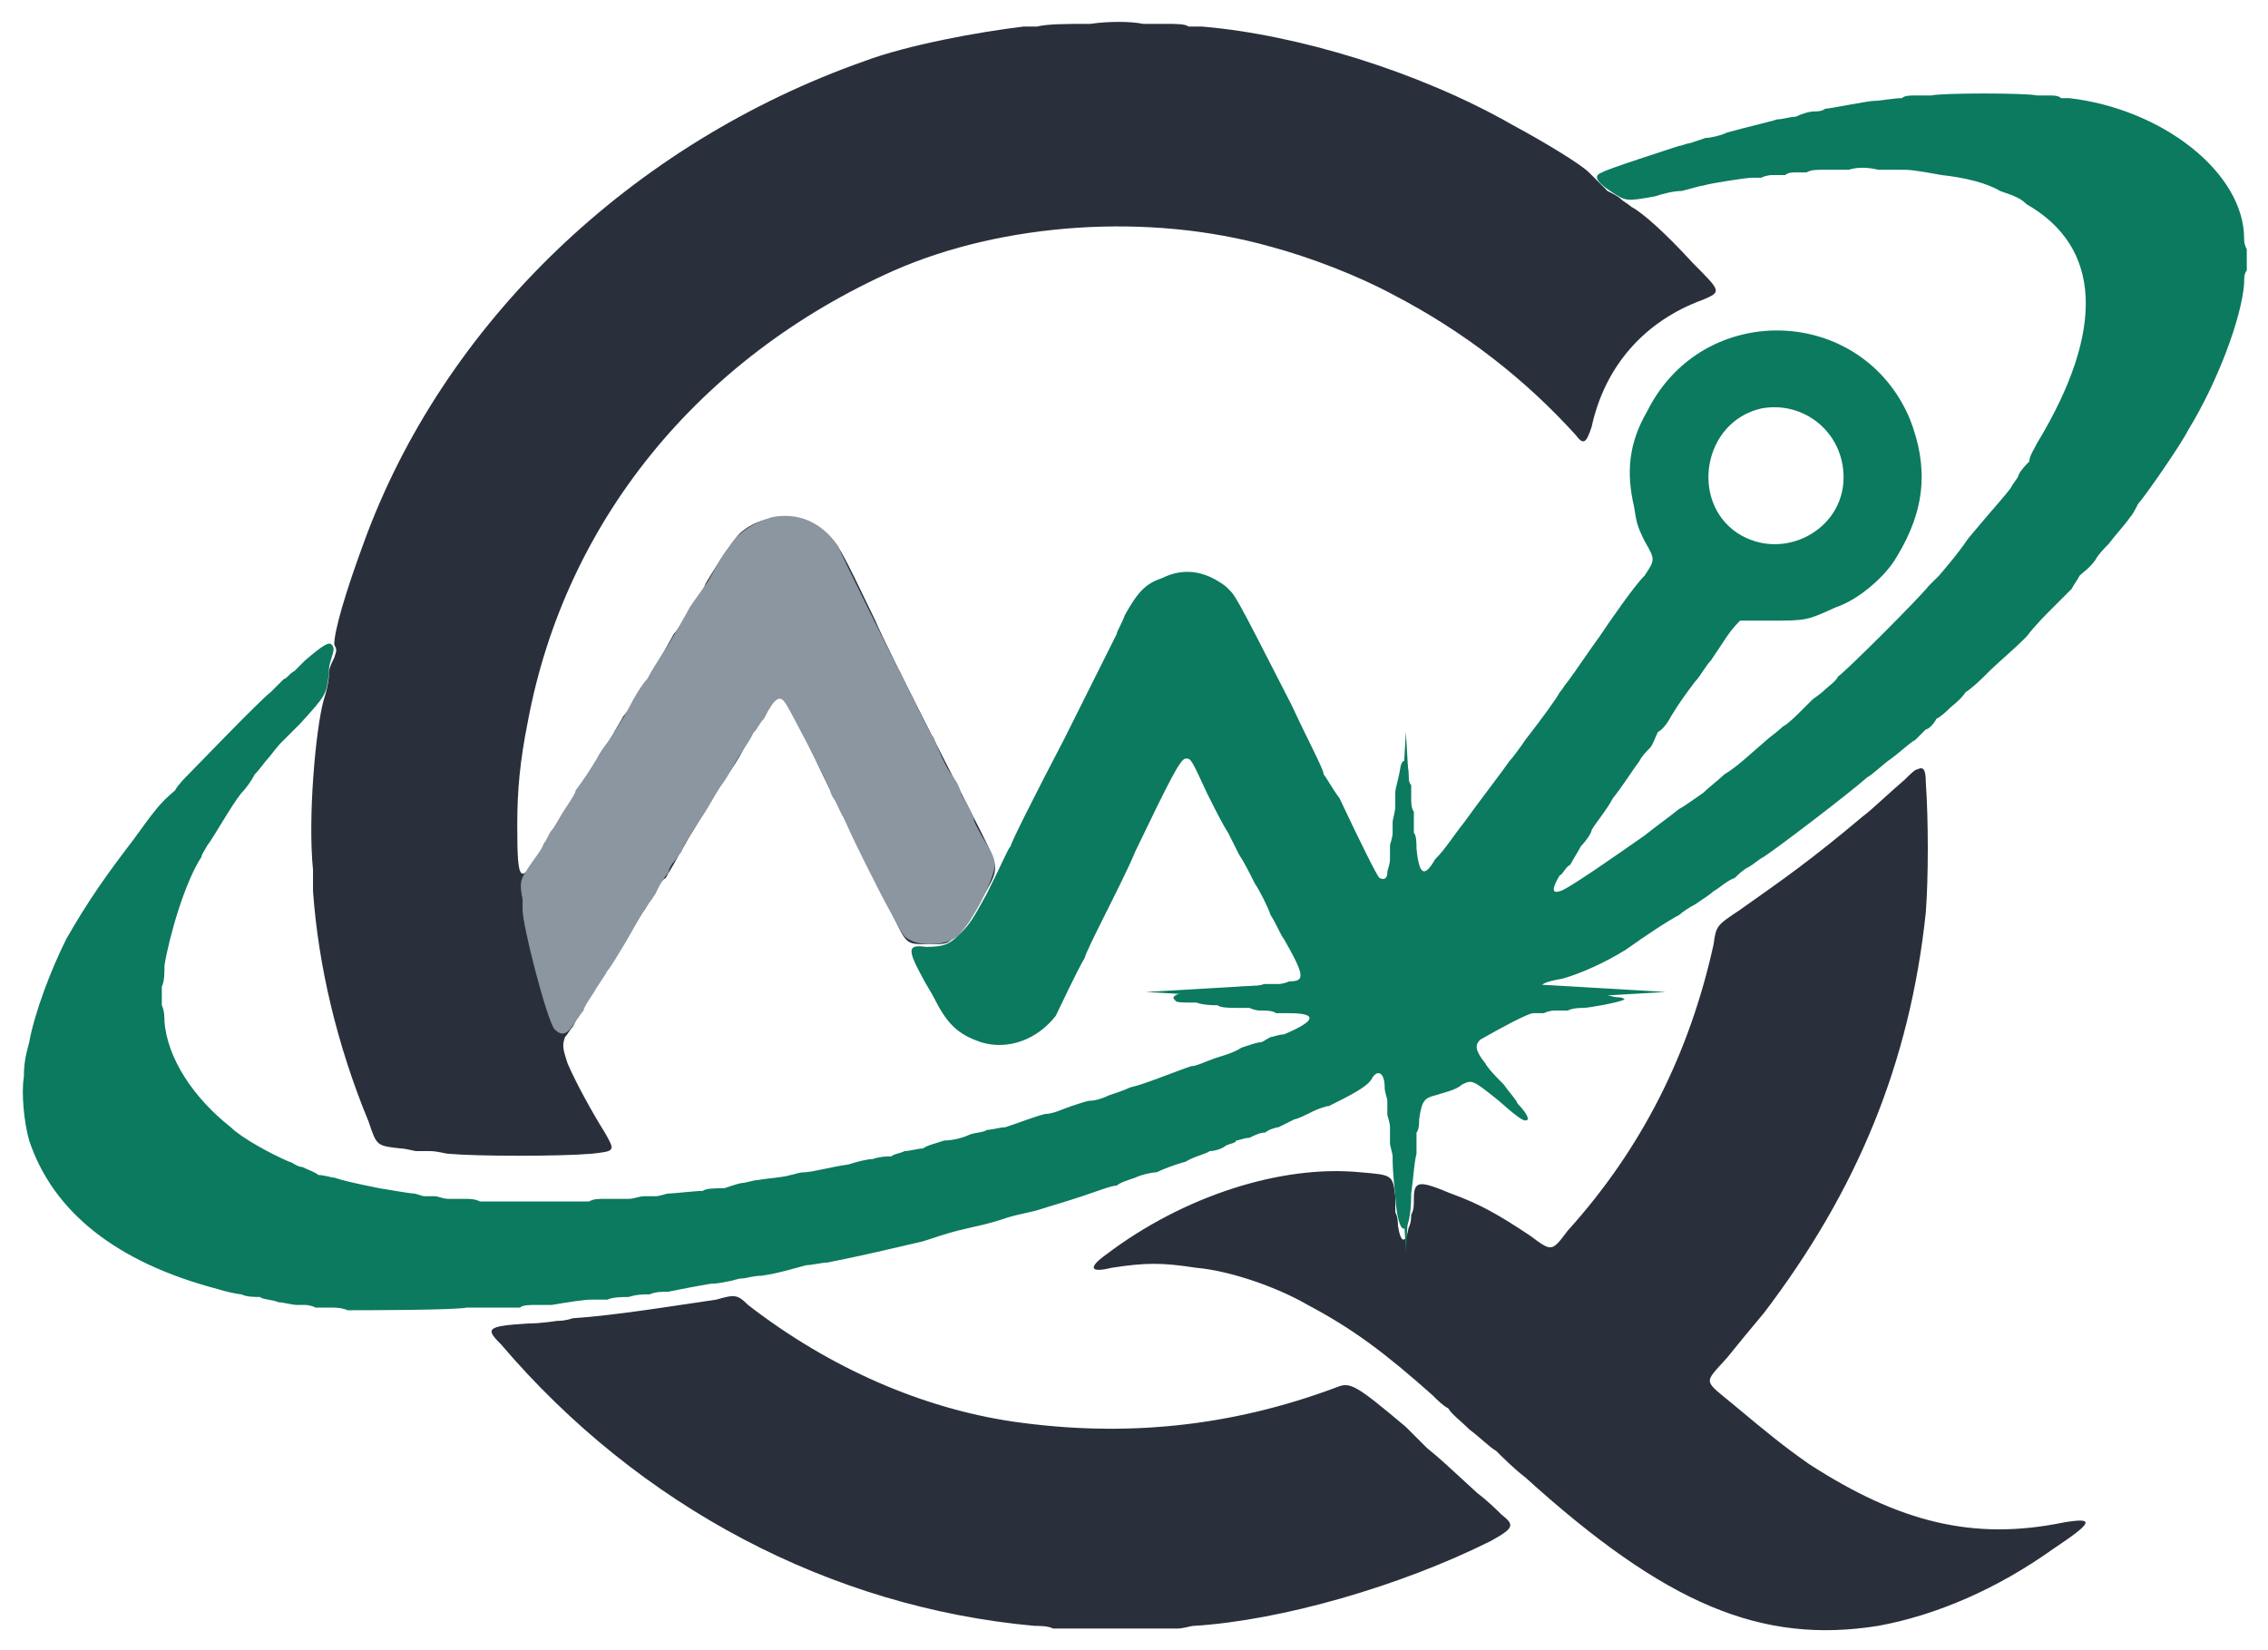
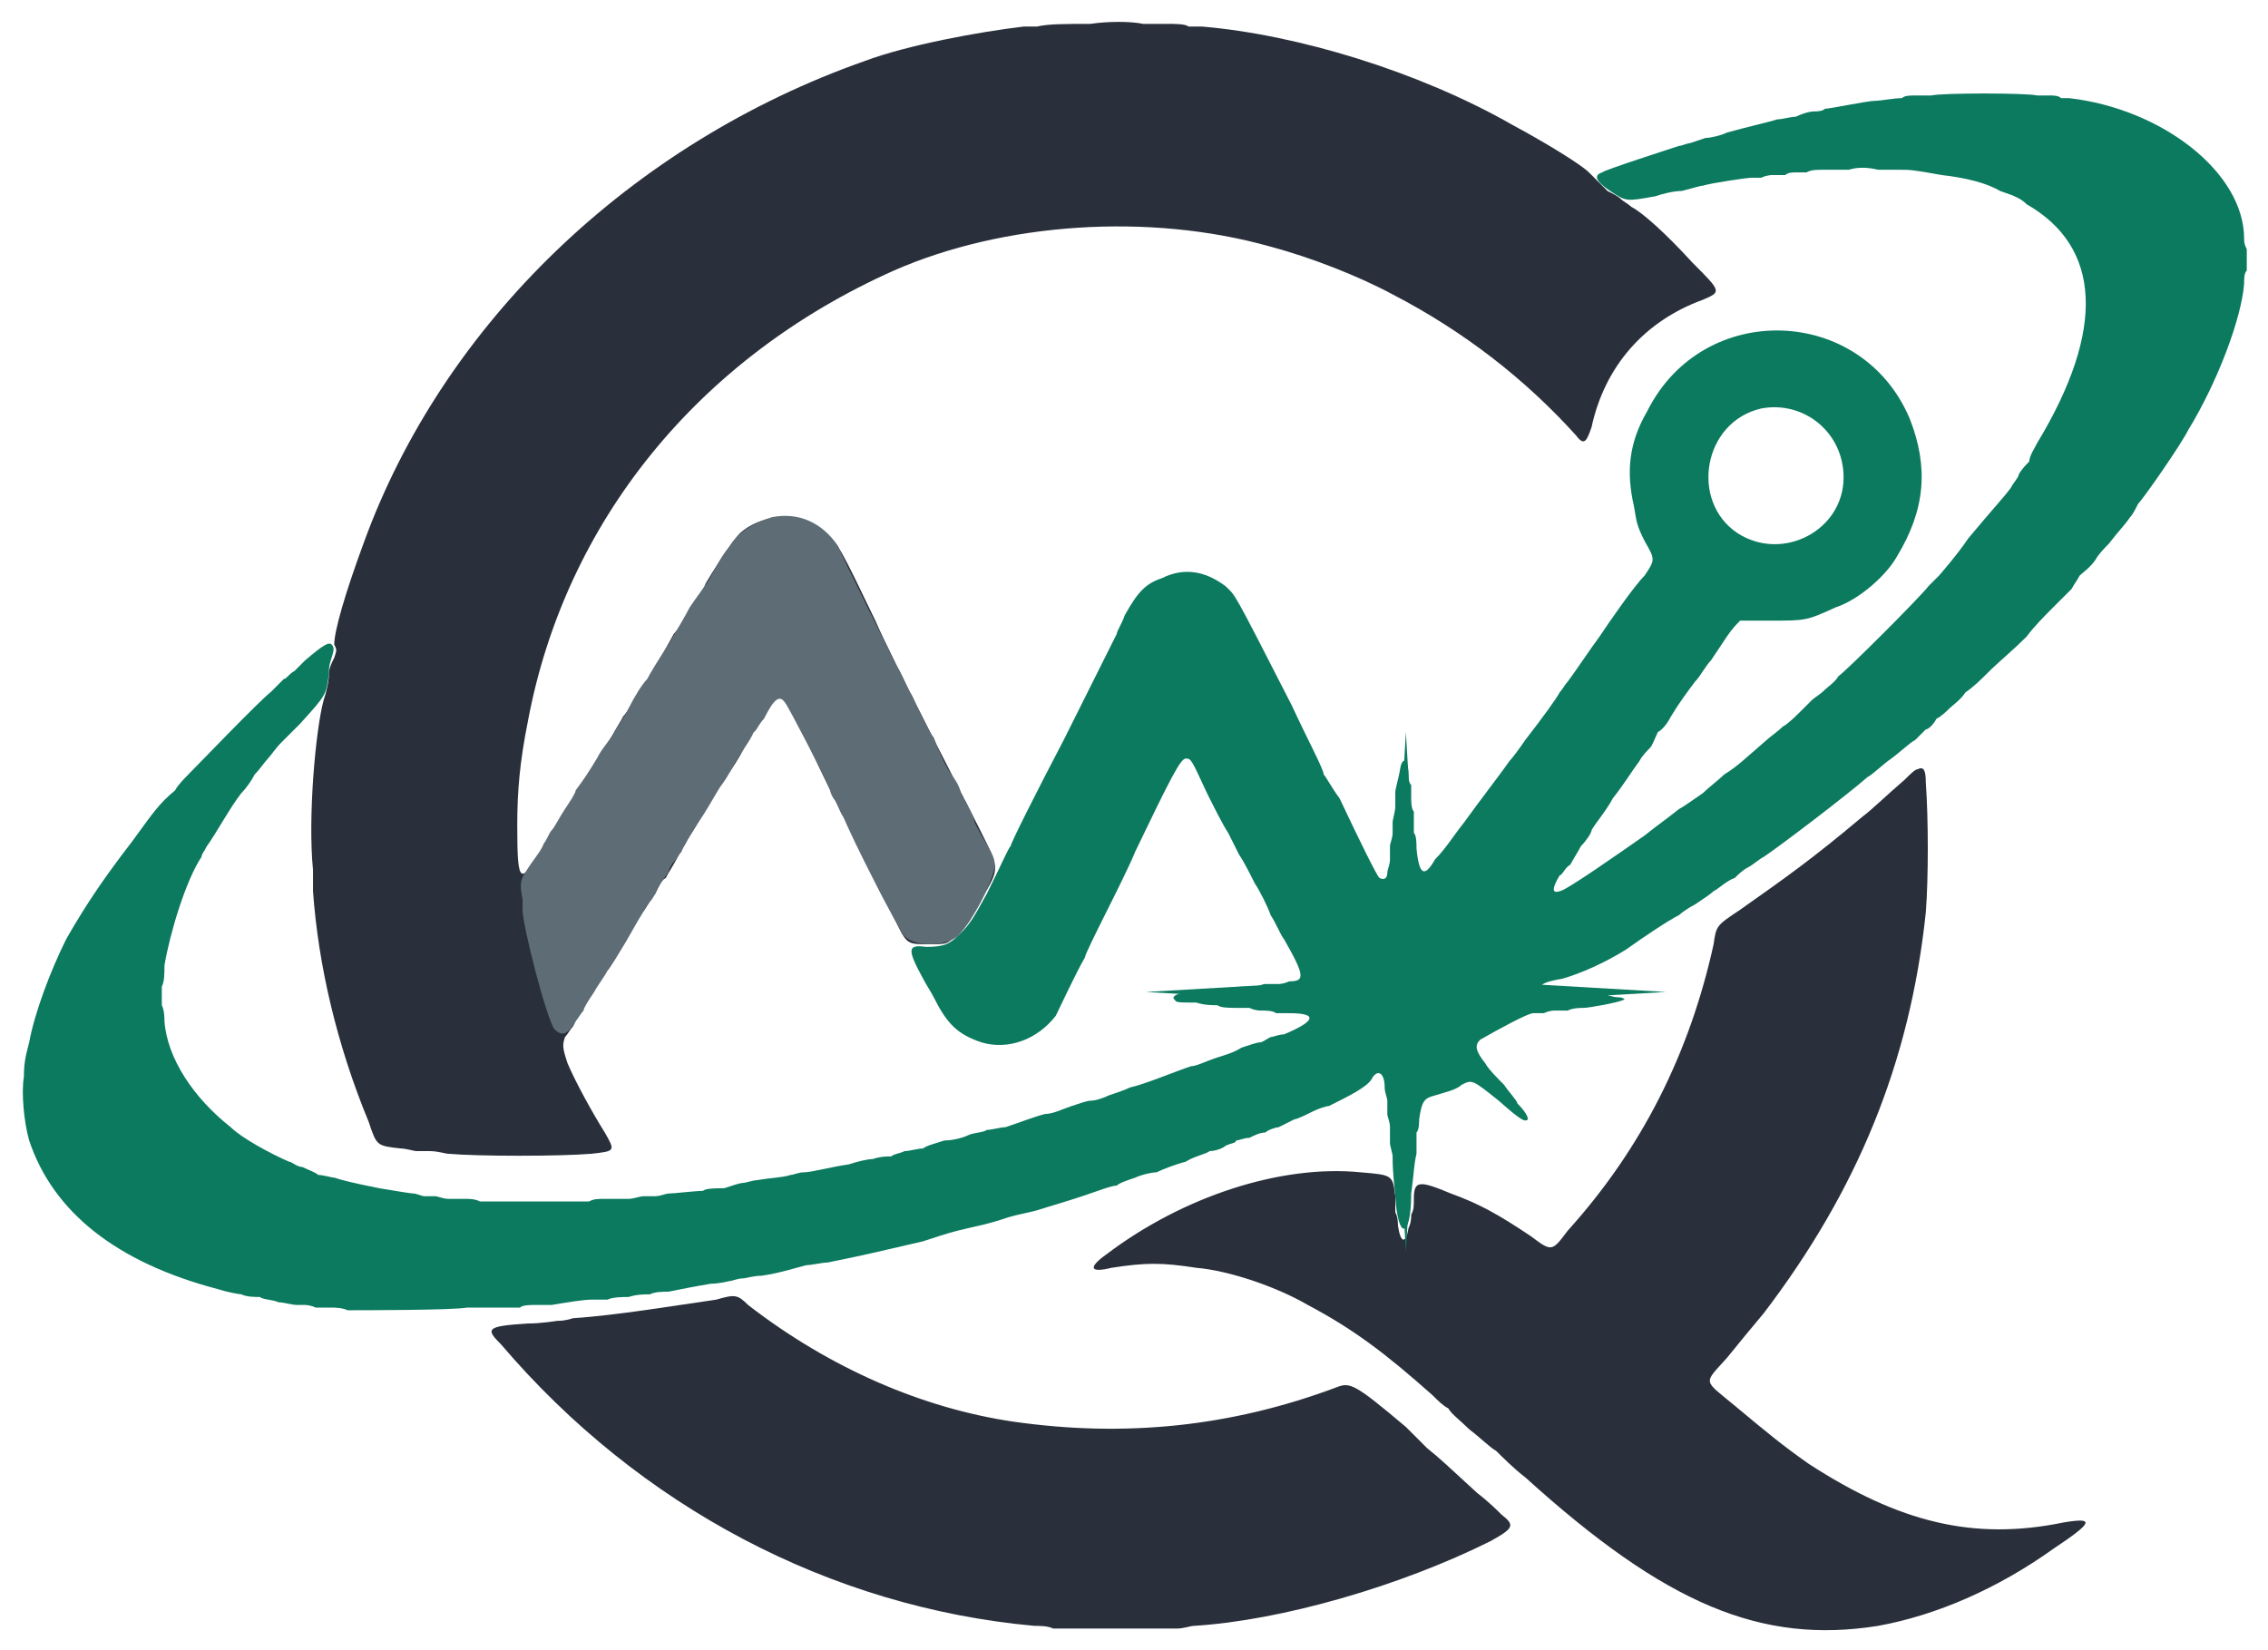
<svg xmlns="http://www.w3.org/2000/svg" viewBox="200 214 855 622" width="855" height="622">
  <path style="fill:#2A303B" fill-rule="evenodd" d="M 611 223 C 602 223, 595 223, 591 224 C 589 224, 586 224, 586 224 C 569 226, 542 231, 526 237 C 438 268, 367 336, 337 419 C 330 438, 326 452, 326 457 C 327 459, 327 459, 326 462 C 325 464, 324 466, 324 468 C 324 471, 323 475, 322 478 C 319 489, 316 522, 318 542 C 318 544, 318 547, 318 550 C 320 578, 327 608, 339 637 C 342 646, 342 646, 351 647 C 353 647, 356 648, 357 648 C 358 648, 360 648, 362 648 C 365 648, 368 649, 369 649 C 380 650, 411 650, 423 649 C 432 648, 432 648, 428 641 C 423 633, 417 622, 414 615 C 412 609, 412 608, 413 605 C 414 604, 415 602, 416 601 C 417 599, 419 595, 421 592 C 425 586, 430 577, 437 566 C 439 563, 441 559, 443 557 C 444 555, 446 552, 447 551 C 448 549, 449 546, 451 545 C 452 543, 454 540, 455 538 C 456 536, 458 533, 459 531 C 460 529, 463 525, 464 522 C 466 519, 470 513, 473 508 C 476 504, 479 499, 480 497 C 481 495, 483 491, 485 489 C 486 486, 488 483, 489 481 C 494 473, 495 474, 502 488 C 503 492, 523 533, 528 541 C 530 547, 531 549, 536 558 C 542 570, 541 570, 550 570 C 557 570, 557 570, 560 567 C 561 566, 563 564, 564 563 C 566 561, 566 560, 567 557 C 568 556, 569 554, 570 553 C 577 541, 577 542, 569 526 C 565 518, 535 460, 530 448 C 517 421, 516 419, 512 416 C 503 407, 488 407, 479 415 C 477 417, 472 424, 466 434 C 465 437, 462 441, 460 444 C 458 447, 456 451, 454 453 C 453 455, 450 460, 448 464 C 441 475, 437 482, 435 484 C 434 486, 432 489, 431 491 C 429 494, 422 506, 420 509 C 419 510, 417 514, 414 518 C 412 522, 407 529, 405 533 C 396 548, 395 548, 395 525 C 395 512, 396 501, 399 486 C 413 411, 463 349, 537 316 C 578 298, 633 294, 679 307 C 694 311, 712 318, 725 325 C 752 339, 775 357, 794 378 C 797 382, 798 381, 800 375 C 805 352, 820 335, 842 327 C 849 324, 849 324, 838 313 C 828 302, 819 294, 815 292 C 814 291, 812 290, 811 289 C 810 288, 808 287, 806 286 C 804 284, 803 283, 799 279 C 796 276, 783 268, 770 261 C 735 241, 689 227, 653 224 C 652 224, 650 224, 648 224 C 647 223, 643 223, 640 223 C 637 223, 633 223, 631 223 C 626 222, 618 222, 611 223 M 923 504 C 922 504, 920 506, 918 508 C 911 514, 906 519, 902 522 C 883 538, 873 545, 856 557 C 847 563, 847 563, 846 570 C 837 611, 819 647, 791 678 C 785 686, 785 686, 777 680 C 765 672, 758 668, 747 664 C 735 659, 733 659, 733 666 C 733 669, 733 670, 732 672 C 732 673, 732 675, 731 677 C 730 683, 728 683, 727 676 C 727 675, 727 673, 726 671 C 726 670, 726 667, 726 665 C 725 657, 725 657, 713 656 C 683 653, 646 665, 617 687 C 610 692, 611 694, 619 692 C 632 690, 638 690, 651 692 C 663 693, 681 699, 693 706 C 710 715, 722 724, 740 740 C 742 742, 744 744, 746 745 C 747 747, 751 750, 754 753 C 758 756, 762 760, 764 761 C 766 763, 771 768, 775 771 C 828 819, 864 834, 908 827 C 930 823, 953 813, 974 798 C 989 788, 990 786, 978 788 C 944 795, 916 788, 882 766 C 872 759, 866 754, 854 744 C 842 734, 842 736, 851 726 C 855 721, 860 715, 865 709 C 900 663, 920 615, 926 558 C 927 545, 927 523, 926 509 C 926 504, 925 503, 923 504 M 470 704 C 456 706, 432 710, 416 711 C 413 712, 411 712, 410 712 C 410 712, 404 713, 399 713 C 383 714, 383 715, 389 721 C 441 782, 513 820, 590 827 C 592 827, 595 827, 597 828 C 604 828, 637 828, 644 828 C 646 828, 649 827, 650 827 C 683 825, 728 812, 762 795 C 771 790, 771 789, 766 785 C 765 784, 761 780, 757 777 C 745 766, 743 764, 738 760 C 735 757, 732 754, 730 752 C 711 736, 709 735, 704 737 C 664 752, 624 756, 582 750 C 548 745, 513 730, 482 706 C 478 702, 477 702, 470 704" />
-   <path style="fill:#8B96A0" fill-rule="evenodd" d="M 491 409 C 484 411, 478 415, 475 420 C 471 425, 470 428, 467 433 C 465 436, 462 440, 460 443 C 459 445, 455 452, 452 457 C 448 463, 445 468, 444 470 C 442 472, 439 477, 437 481 C 435 485, 432 489, 431 491 C 430 493, 427 496, 425 500 C 422 505, 420 508, 417 512 C 417 513, 415 516, 413 519 C 411 522, 409 526, 408 527 C 407 528, 406 531, 405 532 C 404 535, 401 538, 398 543 C 396 546, 396 548, 397 553 C 397 554, 397 556, 397 557 C 397 563, 406 598, 409 602 C 412 605, 414 604, 417 599 C 418 598, 419 596, 420 595 C 420 594, 422 591, 424 588 C 425 586, 428 582, 429 580 C 430 579, 433 574, 436 569 C 440 562, 441 560, 445 554 C 446 553, 447 551, 448 549 C 449 547, 451 544, 452 543 C 452 542, 453 540, 454 539 C 455 538, 456 536, 457 535 C 457 534, 460 529, 464 523 C 468 517, 471 511, 472 510 C 475 506, 476 503, 480 497 C 482 494, 484 491, 484 490 C 485 490, 486 487, 488 485 C 492 477, 494 476, 496 479 C 497 480, 511 507, 513 512 C 513 513, 514 515, 515 516 C 516 518, 517 521, 518 522 C 521 530, 539 565, 541 567 C 545 571, 556 571, 561 567 C 567 561, 575 545, 575 540 C 575 537, 573 534, 570 529 C 569 527, 567 524, 567 522 C 566 520, 565 518, 564 516 C 563 515, 562 513, 562 512 C 561 509, 560 508, 558 505 C 556 502, 553 495, 552 492 C 551 491, 550 489, 549 487 C 548 485, 547 483, 546 481 C 545 479, 544 476, 543 475 C 541 471, 540 468, 538 465 C 536 461, 517 423, 516 420 C 510 411, 501 407, 491 409" />
+   <path style="fill:#5E6C75" fill-rule="evenodd" d="M 491 409 C 484 411, 478 415, 475 420 C 471 425, 470 428, 467 433 C 465 436, 462 440, 460 443 C 459 445, 455 452, 452 457 C 448 463, 445 468, 444 470 C 442 472, 439 477, 437 481 C 435 485, 432 489, 431 491 C 430 493, 427 496, 425 500 C 422 505, 420 508, 417 512 C 417 513, 415 516, 413 519 C 411 522, 409 526, 408 527 C 407 528, 406 531, 405 532 C 404 535, 401 538, 398 543 C 396 546, 396 548, 397 553 C 397 554, 397 556, 397 557 C 397 563, 406 598, 409 602 C 412 605, 414 604, 417 599 C 418 598, 419 596, 420 595 C 420 594, 422 591, 424 588 C 425 586, 428 582, 429 580 C 430 579, 433 574, 436 569 C 440 562, 441 560, 445 554 C 446 553, 447 551, 448 549 C 449 547, 451 544, 452 543 C 452 542, 453 540, 454 539 C 455 538, 456 536, 457 535 C 457 534, 460 529, 464 523 C 468 517, 471 511, 472 510 C 475 506, 476 503, 480 497 C 482 494, 484 491, 484 490 C 485 490, 486 487, 488 485 C 492 477, 494 476, 496 479 C 497 480, 511 507, 513 512 C 513 513, 514 515, 515 516 C 516 518, 517 521, 518 522 C 521 530, 539 565, 541 567 C 545 571, 556 571, 561 567 C 567 561, 575 545, 575 540 C 575 537, 573 534, 570 529 C 569 527, 567 524, 567 522 C 566 520, 565 518, 564 516 C 563 515, 562 513, 562 512 C 561 509, 560 508, 558 505 C 556 502, 553 495, 552 492 C 551 491, 550 489, 549 487 C 548 485, 547 483, 546 481 C 545 479, 544 476, 543 475 C 541 471, 540 468, 538 465 C 536 461, 517 423, 516 420 C 510 411, 501 407, 491 409" />
  <path style="fill:#0B7A5F" fill-rule="evenodd" d="M 928 250 C 926 250, 924 250, 922 250 C 920 250, 918 250, 917 251 C 914 251, 909 252, 907 252 C 904 252, 890 255, 888 255 C 887 256, 885 256, 884 256 C 882 256, 879 257, 877 258 C 875 258, 872 259, 870 259 C 867 260, 858 262, 851 264 C 849 265, 845 266, 843 266 C 840 267, 837 268, 837 268 C 836 268, 834 269, 833 269 C 830 270, 805 278, 804 279 C 801 280, 801 282, 807 286 C 813 290, 813 290, 824 288 C 827 287, 831 286, 834 286 C 838 285, 841 284, 842 284 C 845 283, 859 281, 860 281 C 861 281, 863 281, 864 281 C 866 280, 868 280, 868 280 C 869 280, 871 280, 873 280 C 874 279, 876 279, 877 279 C 877 279, 879 279, 881 279 C 883 278, 884 278, 889 278 C 893 278, 894 278, 897 278 C 900 277, 904 277, 908 278 C 910 278, 912 278, 916 278 C 920 278, 921 278, 932 280 C 941 281, 949 283, 954 286 C 960 288, 962 289, 964 291 C 992 307, 994 338, 968 381 C 967 383, 965 386, 965 388 C 964 389, 962 391, 961 393 C 961 394, 959 396, 958 398 C 955 402, 952 405, 942 417 C 938 423, 931 431, 931 431 C 930 432, 929 433, 927 435 C 924 439, 896 467, 893 469 C 892 471, 889 473, 888 474 C 886 476, 884 477, 883 478 C 882 479, 880 481, 879 482 C 877 484, 874 487, 872 488 C 870 490, 867 492, 866 493 C 859 499, 855 503, 850 506 C 848 508, 844 511, 842 513 C 839 515, 835 518, 833 519 C 828 523, 825 525, 820 529 C 810 536, 790 550, 788 550 C 785 551, 785 549, 788 544 C 789 544, 790 541, 792 540 C 793 538, 795 535, 796 533 C 798 531, 800 528, 800 527 C 801 525, 806 519, 808 515 C 812 510, 815 505, 818 501 C 819 499, 821 497, 822 496 C 823 495, 824 492, 825 490 C 827 489, 829 486, 830 484 C 833 479, 836 475, 839 471 C 841 469, 843 465, 845 463 C 847 460, 849 457, 851 454 C 853 451, 855 449, 856 448 C 856 448, 859 448, 867 448 C 881 448, 881 448, 892 443 C 901 440, 911 431, 915 424 C 926 406, 927 390, 920 372 C 902 329, 842 327, 821 369 C 814 381, 813 392, 816 405 C 817 411, 817 412, 820 418 C 824 425, 824 425, 820 431 C 816 435, 807 448, 803 454 C 800 458, 794 467, 791 471 C 790 472, 789 474, 788 475 C 787 477, 782 484, 775 493 C 773 496, 770 500, 769 501 C 767 504, 757 517, 752 524 C 748 529, 745 534, 741 538 C 737 545, 735 544, 734 534 C 734 532, 734 529, 733 528 C 733 527, 733 526, 733 525 C 733 524, 733 522, 733 520 C 732 519, 732 516, 732 515 C 732 514, 732 512, 732 510 C 731 509, 731 507, 731 506 C 731 501, 729 499, 728 503 C 727 509, 726 511, 726 513 C 726 514, 726 516, 726 518 C 726 520, 725 523, 725 524 C 725 525, 725 526, 725 528 C 725 530, 724 532, 724 533 C 724 534, 724 537, 724 538 C 724 540, 723 542, 723 543 C 723 545, 722 546, 720 545 C 719 544, 713 532, 705 515 C 702 511, 700 507, 699 506 C 699 504, 693 493, 687 480 C 664 435, 666 439, 662 435 C 654 429, 646 428, 638 432 C 632 434, 629 437, 624 446 C 623 449, 621 452, 621 453 C 621 453, 612 471, 601 493 C 590 514, 581 532, 581 533 C 580 534, 578 539, 572 551 C 567 560, 566 562, 562 566 C 558 570, 556 571, 549 571 C 542 570, 542 572, 548 583 C 549 585, 551 588, 552 590 C 557 600, 561 604, 570 607 C 580 610, 591 606, 598 597 C 599 595, 606 580, 609 575 C 609 574, 613 566, 617 558 C 621 550, 626 540, 628 535 C 641 508, 645 500, 647 500 C 649 500, 649 500, 655 513 C 658 519, 661 525, 663 528 C 664 530, 666 534, 667 536 C 669 539, 671 543, 673 547 C 675 550, 678 556, 679 559 C 681 562, 683 567, 684 568 C 692 582, 692 584, 686 584 C 686 584, 684 585, 682 585 C 680 585, 678 585, 677 585 C 676 585, 674 586, 673 586 C 671 586, 669 586, 668 586 C 667 586, 665 587, 663 587 C 662 587, 660 587, 659 587 C 659 587, 657 588, 655 588 C 653 588, 651 588, 649 588 C 644 588, 641 590, 643 591 C 643 592, 645 592, 651 592 C 654 593, 657 593, 659 593 C 660 594, 664 594, 666 594 C 669 594, 671 594, 671 594 C 671 594, 673 595, 675 595 C 677 595, 680 595, 681 596 C 682 596, 685 596, 686 596 C 697 596, 696 599, 684 604 C 682 604, 680 605, 679 605 C 677 606, 676 607, 675 607 C 674 607, 671 608, 668 609 C 665 611, 661 612, 658 613 C 655 614, 651 616, 649 616 C 643 618, 631 623, 626 624 C 624 625, 621 626, 618 627 C 616 628, 613 629, 611 629 C 610 629, 607 630, 604 631 C 601 632, 597 634, 594 634 C 590 635, 585 637, 579 639 C 577 639, 574 640, 572 640 C 571 641, 567 641, 565 642 C 563 643, 559 644, 556 644 C 553 645, 549 646, 548 647 C 546 647, 543 648, 541 648 C 539 649, 537 649, 536 650 C 534 650, 532 650, 529 651 C 527 651, 523 652, 520 653 C 513 654, 506 656, 503 656 C 501 656, 499 657, 498 657 C 495 658, 491 658, 485 659 C 484 659, 481 660, 480 660 C 479 660, 476 661, 473 662 C 470 662, 466 662, 465 663 C 462 663, 454 664, 452 664 C 451 664, 449 665, 447 665 C 446 665, 444 665, 443 665 C 441 665, 439 666, 437 666 C 434 666, 432 666, 429 666 C 425 666, 424 666, 422 667 C 420 667, 418 667, 401 667 C 385 667, 383 667, 381 667 C 379 666, 377 666, 375 666 C 373 666, 371 666, 369 666 C 367 666, 365 665, 364 665 C 364 665, 362 665, 360 665 C 359 665, 357 664, 356 664 C 355 664, 349 663, 343 662 C 333 660, 329 659, 326 658 C 325 658, 322 657, 320 657 C 319 656, 316 655, 314 654 C 312 654, 310 652, 309 652 C 302 649, 291 643, 287 639 C 273 628, 263 613, 262 599 C 262 598, 262 595, 261 593 C 261 589, 261 588, 261 586 C 262 584, 262 581, 262 578 C 264 566, 270 546, 276 537 C 276 536, 277 535, 278 533 C 281 529, 287 518, 291 513 C 293 511, 295 508, 296 506 C 298 504, 300 501, 301 500 C 302 499, 304 496, 306 494 C 308 492, 311 489, 313 487 C 323 476, 323 476, 324 468 C 324 466, 324 465, 325 462 C 326 459, 326 458, 325 457 C 324 456, 322 457, 315 463 C 314 464, 312 466, 311 467 C 309 468, 308 470, 307 470 C 306 471, 304 473, 302 475 C 298 478, 274 503, 271 506 C 270 507, 267 510, 266 512 C 260 517, 258 520, 250 531 C 240 544, 233 554, 225 568 C 219 580, 213 596, 211 607 C 210 611, 209 614, 209 620 C 208 626, 209 637, 211 644 C 220 671, 244 690, 282 700 C 285 701, 290 702, 291 702 C 293 703, 296 703, 298 703 C 299 704, 303 704, 305 705 C 307 705, 310 706, 312 706 C 313 706, 314 706, 315 706 C 315 706, 317 706, 319 707 C 321 707, 323 707, 325 707 C 326 707, 329 707, 331 708 C 336 708, 371 708, 376 707 C 378 707, 381 707, 386 707 C 391 707, 393 707, 396 707 C 397 706, 400 706, 402 706 C 404 706, 406 706, 408 706 C 414 705, 420 704, 423 704 C 425 704, 428 704, 429 704 C 431 703, 435 703, 437 703 C 440 702, 443 702, 445 702 C 447 701, 450 701, 452 701 C 457 700, 462 699, 468 698 C 471 698, 475 697, 475 697 C 476 697, 478 696, 480 696 C 481 696, 484 695, 487 695 C 494 694, 500 692, 504 691 C 506 691, 510 690, 512 690 C 527 687, 535 685, 548 682 C 551 681, 557 679, 561 678 C 569 676, 571 676, 580 673 C 583 672, 589 671, 592 670 C 595 669, 602 667, 608 665 C 614 663, 619 661, 621 661 C 622 660, 625 659, 628 658 C 630 657, 634 656, 636 656 C 638 655, 643 653, 647 652 C 650 650, 655 649, 656 648 C 658 648, 661 647, 662 646 C 664 645, 666 645, 666 644 C 667 644, 669 643, 671 643 C 673 642, 675 641, 677 641 C 678 640, 681 639, 682 639 C 684 638, 686 637, 688 636 C 689 636, 693 634, 695 633 C 697 632, 700 631, 701 631 C 709 627, 715 624, 717 621 C 719 617, 722 618, 722 624 C 722 626, 723 628, 723 629 C 723 631, 723 633, 723 634 C 723 635, 724 637, 724 639 C 724 641, 724 644, 724 645 C 724 646, 725 649, 725 650 C 725 653, 725 655, 726 665 C 727 682, 732 681, 732 664 C 733 657, 733 653, 734 649 C 734 648, 734 645, 734 645 C 734 644, 734 642, 734 641 C 735 640, 735 637, 735 636 C 736 629, 737 628, 741 627 C 744 626, 749 625, 751 623 C 755 621, 755 621, 765 629 C 774 637, 775 637, 776 636 C 776 635, 775 633, 772 630 C 772 629, 769 626, 767 623 C 765 621, 761 617, 760 615 C 756 610, 756 608, 758 606 C 765 602, 776 596, 778 596 C 779 596, 781 596, 782 596 C 784 595, 786 595, 786 595 C 787 595, 789 595, 791 595 C 793 594, 796 594, 797 594 C 799 594, 810 592, 812 591 C 813 591, 812 590, 810 590 C 808 590, 806 589, 805 589 C 804 589, 802 588, 798 588 C 783 588, 781 587, 781 586 C 781 585, 783 584, 789 583 C 796 581, 805 577, 813 572 C 820 567, 829 561, 833 559 C 834 558, 837 556, 839 555 C 842 553, 845 551, 846 550 C 848 549, 851 546, 854 545 C 855 544, 857 542, 859 541 C 861 540, 863 538, 865 537 C 871 533, 896 514, 904 507 C 906 506, 910 502, 913 500 C 917 497, 920 494, 922 493 C 923 492, 925 490, 926 489 C 927 489, 929 487, 930 485 C 932 484, 934 482, 935 481 C 936 480, 939 478, 941 475 C 944 473, 947 470, 949 468 C 954 463, 958 460, 964 454 C 967 450, 971 446, 974 443 C 977 440, 980 437, 981 436 C 982 434, 983 433, 984 431 C 985 430, 988 428, 990 425 C 991 423, 994 420, 995 419 C 998 415, 1001 412, 1003 409 C 1004 408, 1005 406, 1006 404 C 1008 402, 1022 382, 1025 376 C 1036 358, 1045 334, 1046 321 C 1046 319, 1046 317, 1047 316 C 1047 313, 1047 312, 1047 308 C 1046 306, 1046 305, 1046 304 C 1046 279, 1015 255, 980 251 C 979 251, 978 251, 977 251 C 976 250, 974 250, 973 250 C 972 250, 970 250, 968 250 C 964 249, 932 249, 928 250 M 864 368 C 842 373, 837 403, 855 415 C 872 426, 895 414, 895 394 C 895 377, 880 365, 864 368 M 725 582 C 720 584, 720 585, 720 589 C 720 593, 720 593, 724 596 C 730 599, 734 599, 737 593 C 741 585, 732 578, 725 582" />
  <path style="fill:#0B7A5F" d="M730 490 L735 576 L763.9 554.1 L742 583 L828 588 L742 593 L763.9 621.9 L735 600 L730 686 L725 600 L696.1 621.9 L718 593 L632 588 L718 583 L696.1 554.1 L725 576 Z" />
  <circle cx="730" cy="588" r="15" style="fill:#0B7A5F" />
</svg>
